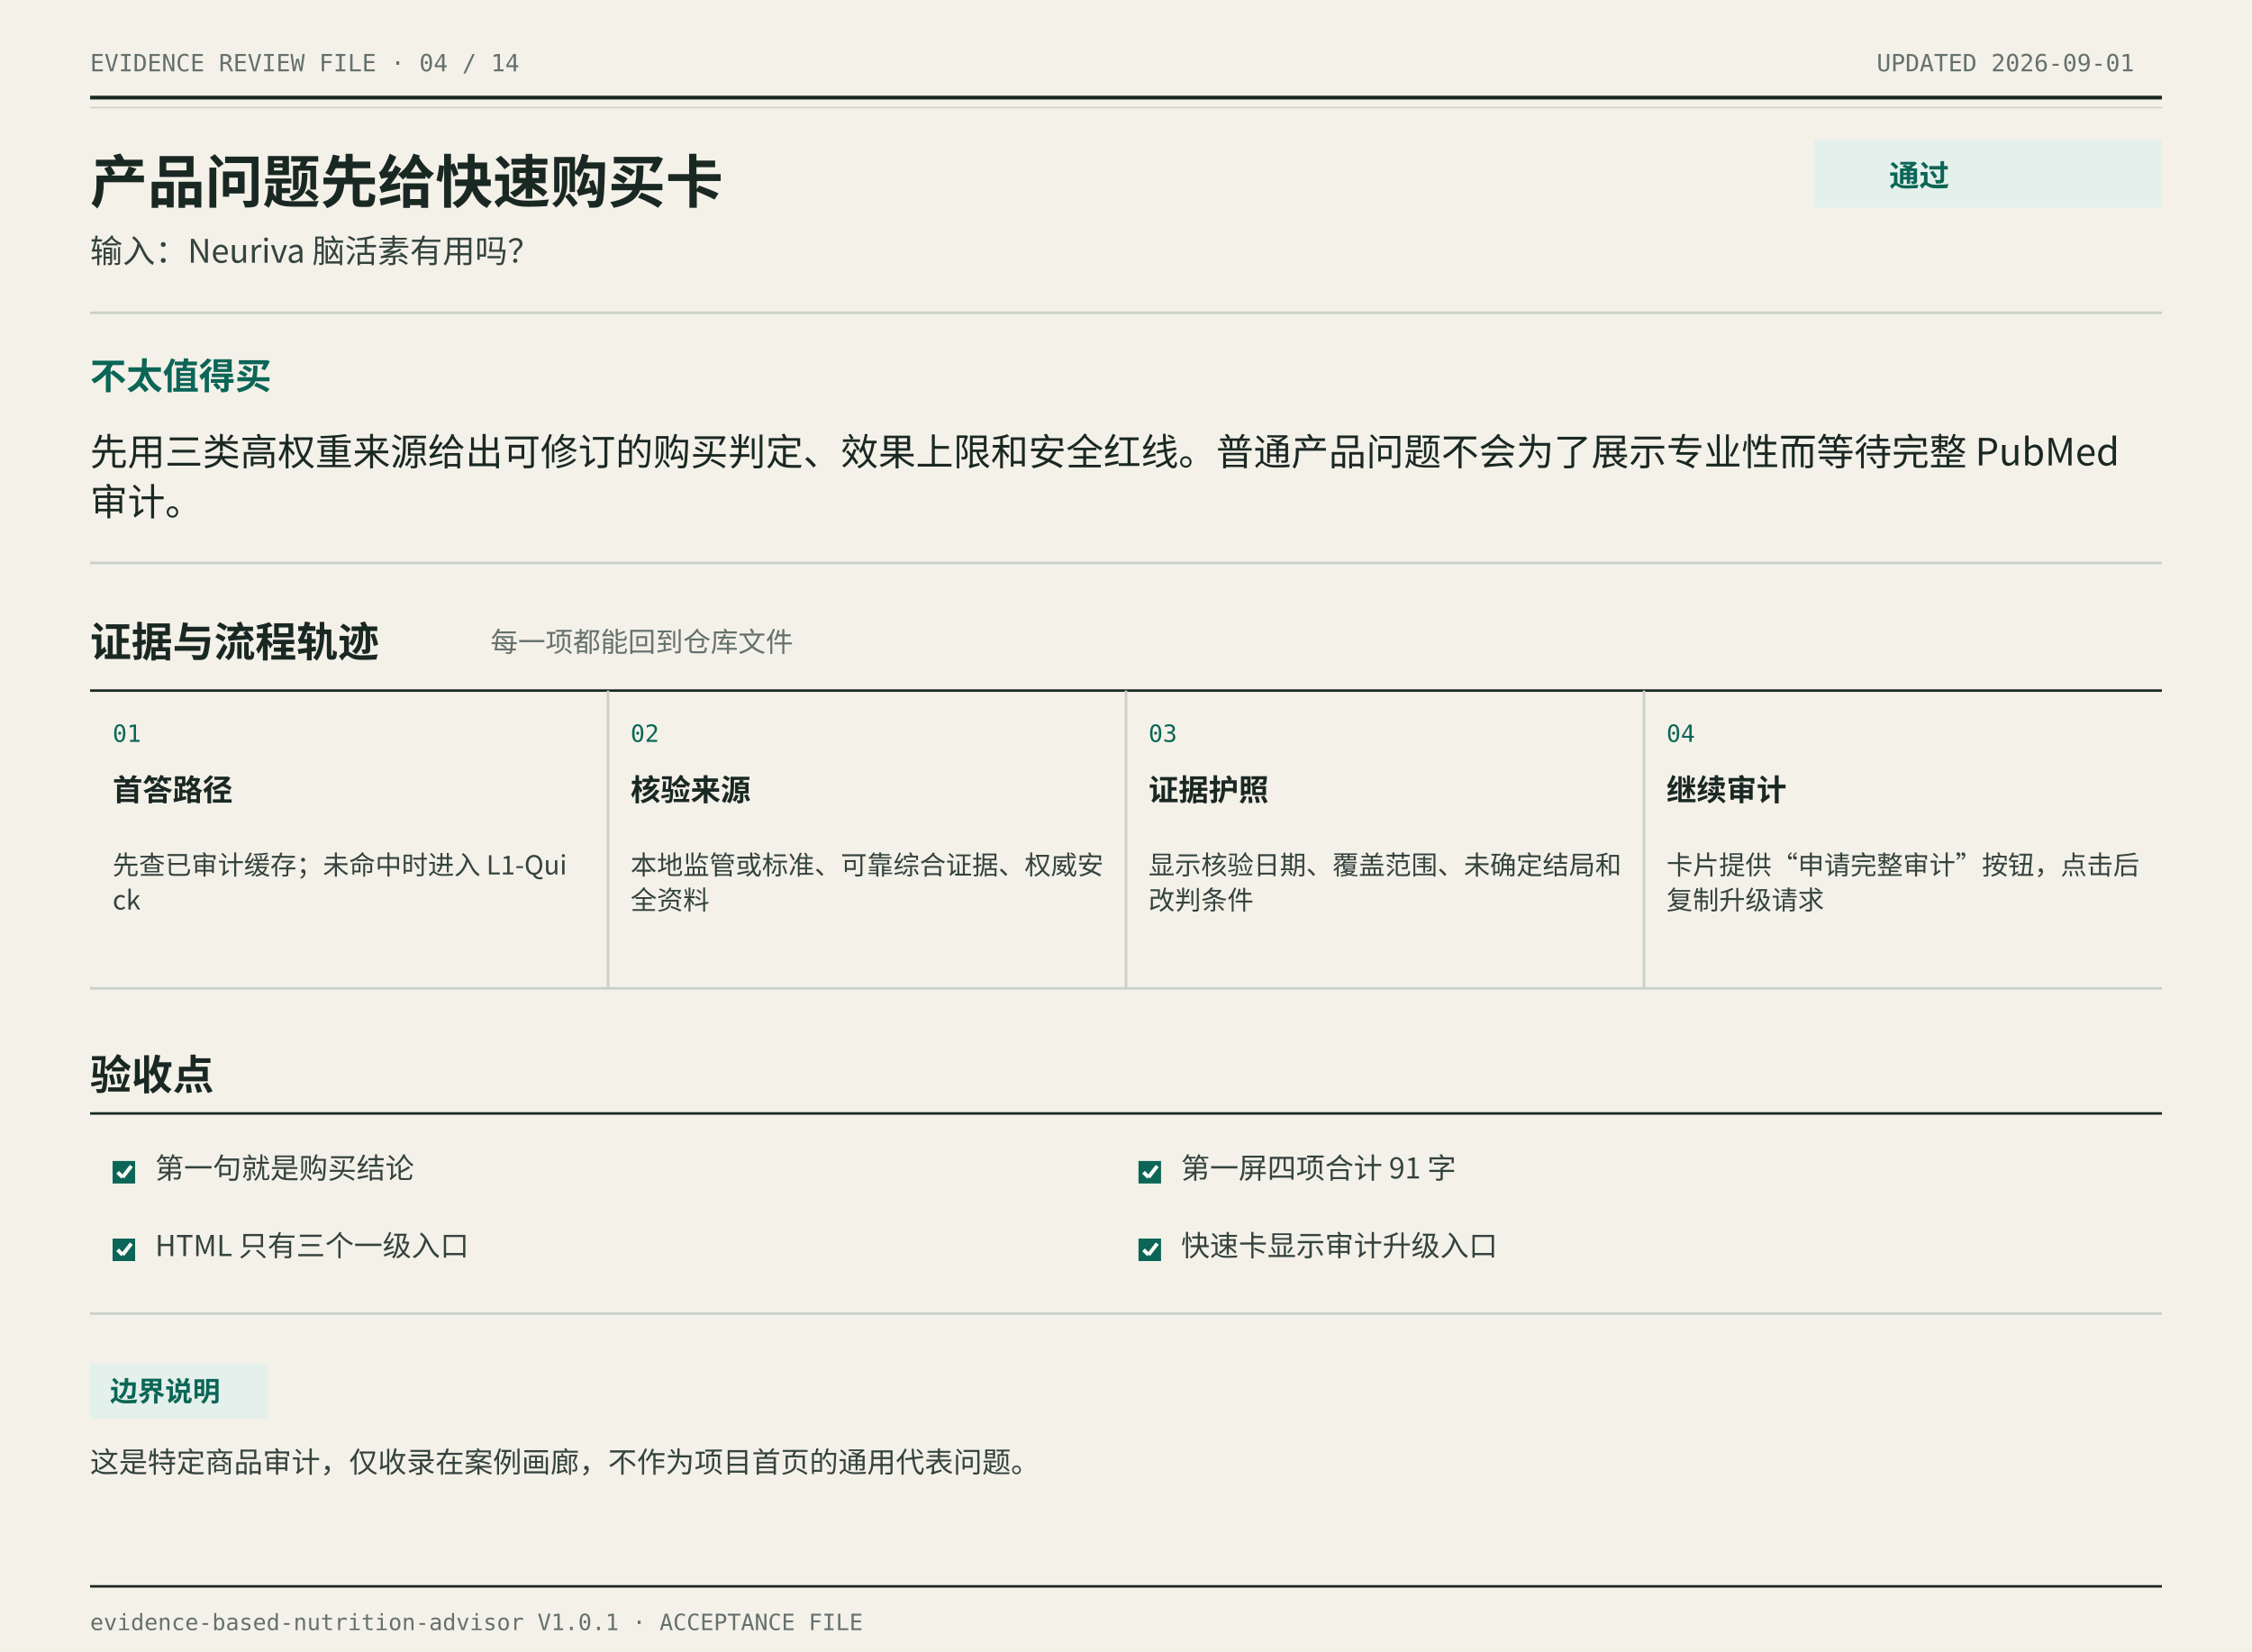
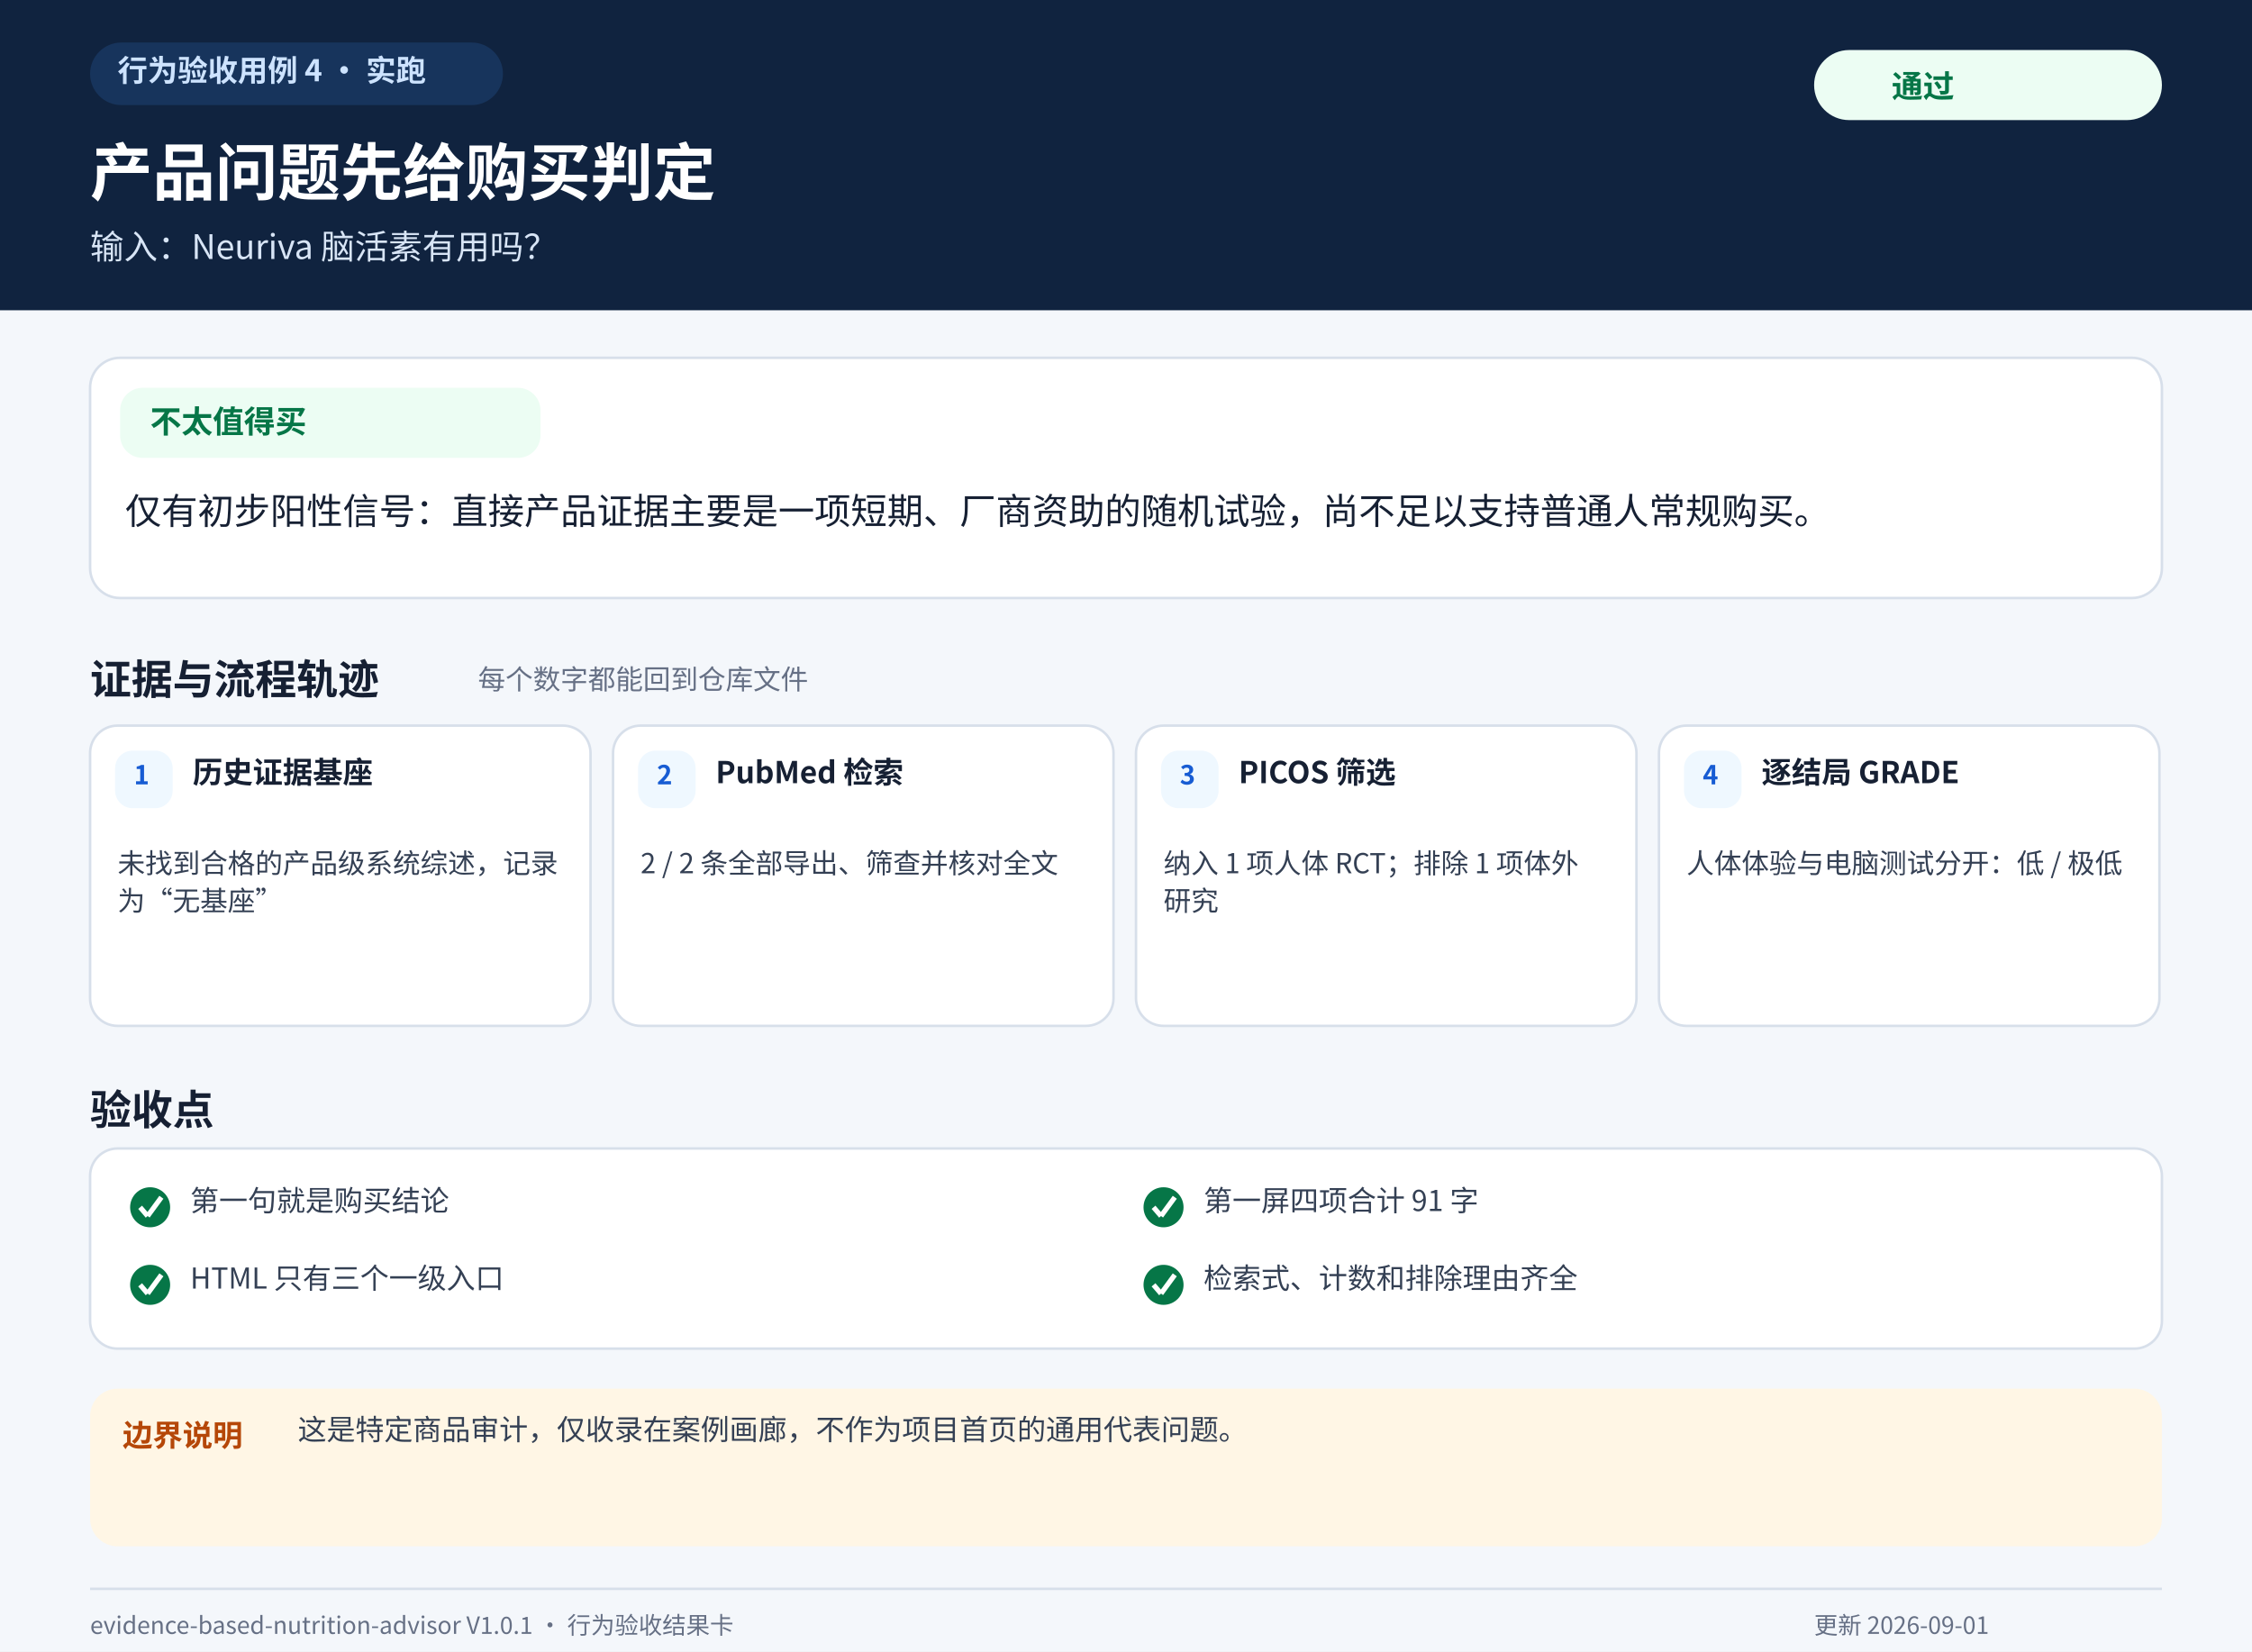
- <svg xmlns="http://www.w3.org/2000/svg" width="1800" height="1320" viewBox="0 0 1800 1320" role="img" aria-label="行为验收用例 4：产品问题先给快速购买卡">
-   <rect width="1800" height="1320" fill="#F4F1E9" />
-   <rect x="0" y="0" width="1800" height="1320" rx="0" fill="#F4F1E9" />
-   <text x="72" y="57" font-family="Consolas, monospace" font-size="19" font-weight="400" fill="#65716C">EVIDENCE REVIEW FILE · 04 / 14</text>
-   <text x="1500" y="57" font-family="Consolas, monospace" font-size="19" font-weight="400" fill="#65716C">UPDATED 2026-09-01</text>
-   <line x1="72" y1="78" x2="1728" y2="78" stroke="#1A2823" stroke-width="3" />
-   <line x1="72" y1="86" x2="1728" y2="86" stroke="#C9D0C8" stroke-width="1" />
-   <text x="72" y="162" font-family="Microsoft YaHei, PingFang SC, Noto Sans CJK SC, sans-serif" font-size="46" font-weight="700" fill="#1A2823">产品问题先给快速购买卡</text>
-   <text x="72" y="210" font-family="Microsoft YaHei, PingFang SC, Noto Sans CJK SC, sans-serif" font-size="26" font-weight="400" fill="#34433D">输入：Neuriva 脑活素有用吗？</text>
-   <rect x="1450" y="112" width="278" height="54" rx="0" fill="#E4F0EB" />
-   <text x="1510" y="149" font-family="Microsoft YaHei, PingFang SC, Noto Sans CJK SC, sans-serif" font-size="24" font-weight="700" fill="#0B6657">通过</text>
-   <line x1="72" y1="250" x2="1728" y2="250" stroke="#C9D0C8" stroke-width="2" />
-   <text x="72" y="311" font-family="Microsoft YaHei, PingFang SC, Noto Sans CJK SC, sans-serif" font-size="29" font-weight="700" fill="#0B6657">不太值得买</text>
-   <text x="72" y="372" font-family="Microsoft YaHei, PingFang SC, Noto Sans CJK SC, sans-serif" font-size="30" font-weight="400" fill="#1A2823">先用三类高权重来源给出可修订的购买判定、效果上限和安全红线。普通产品问题不会为了展示专业性而等待完整 PubMed</text>
-   <text x="72" y="412" font-family="Microsoft YaHei, PingFang SC, Noto Sans CJK SC, sans-serif" font-size="30" font-weight="400" fill="#1A2823">审计。</text>
-   <line x1="72" y1="450" x2="1728" y2="450" stroke="#C9D0C8" stroke-width="2" />
-   <text x="72" y="525" font-family="Microsoft YaHei, PingFang SC, Noto Sans CJK SC, sans-serif" font-size="33" font-weight="700" fill="#1A2823">证据与流程轨迹</text>
-   <text x="392" y="521" font-family="Microsoft YaHei, PingFang SC, Noto Sans CJK SC, sans-serif" font-size="22" font-weight="400" fill="#65716C">每一项都能回到仓库文件</text>
-   <line x1="72" y1="552" x2="486" y2="552" stroke="#1A2823" stroke-width="2" />
-   <line x1="72" y1="790" x2="486" y2="790" stroke="#C9D0C8" stroke-width="2" />
-   <text x="90" y="593" font-family="Consolas, monospace" font-size="19" font-weight="400" fill="#0B6657">01</text>
-   <text x="90" y="640" font-family="Microsoft YaHei, PingFang SC, Noto Sans CJK SC, sans-serif" font-size="24" font-weight="700" fill="#1A2823">首答路径</text>
-   <text x="90" y="699" font-family="Microsoft YaHei, PingFang SC, Noto Sans CJK SC, sans-serif" font-size="21" font-weight="400" fill="#34433D">先查已审计缓存；未命中时进入 L1-Qui</text>
-   <text x="90" y="727" font-family="Microsoft YaHei, PingFang SC, Noto Sans CJK SC, sans-serif" font-size="21" font-weight="400" fill="#34433D">ck</text>
-   <line x1="486" y1="552" x2="900" y2="552" stroke="#1A2823" stroke-width="2" />
-   <line x1="486" y1="790" x2="900" y2="790" stroke="#C9D0C8" stroke-width="2" />
-   <line x1="486" y1="552" x2="486" y2="790" stroke="#C9D0C8" stroke-width="2" />
-   <text x="504" y="593" font-family="Consolas, monospace" font-size="19" font-weight="400" fill="#0B6657">02</text>
-   <text x="504" y="640" font-family="Microsoft YaHei, PingFang SC, Noto Sans CJK SC, sans-serif" font-size="24" font-weight="700" fill="#1A2823">核验来源</text>
-   <text x="504" y="699" font-family="Microsoft YaHei, PingFang SC, Noto Sans CJK SC, sans-serif" font-size="21" font-weight="400" fill="#34433D">本地监管或标准、可靠综合证据、权威安</text>
-   <text x="504" y="727" font-family="Microsoft YaHei, PingFang SC, Noto Sans CJK SC, sans-serif" font-size="21" font-weight="400" fill="#34433D">全资料</text>
-   <line x1="900" y1="552" x2="1314" y2="552" stroke="#1A2823" stroke-width="2" />
-   <line x1="900" y1="790" x2="1314" y2="790" stroke="#C9D0C8" stroke-width="2" />
-   <line x1="900" y1="552" x2="900" y2="790" stroke="#C9D0C8" stroke-width="2" />
-   <text x="918" y="593" font-family="Consolas, monospace" font-size="19" font-weight="400" fill="#0B6657">03</text>
-   <text x="918" y="640" font-family="Microsoft YaHei, PingFang SC, Noto Sans CJK SC, sans-serif" font-size="24" font-weight="700" fill="#1A2823">证据护照</text>
-   <text x="918" y="699" font-family="Microsoft YaHei, PingFang SC, Noto Sans CJK SC, sans-serif" font-size="21" font-weight="400" fill="#34433D">显示核验日期、覆盖范围、未确定结局和</text>
-   <text x="918" y="727" font-family="Microsoft YaHei, PingFang SC, Noto Sans CJK SC, sans-serif" font-size="21" font-weight="400" fill="#34433D">改判条件</text>
-   <line x1="1314" y1="552" x2="1728" y2="552" stroke="#1A2823" stroke-width="2" />
-   <line x1="1314" y1="790" x2="1728" y2="790" stroke="#C9D0C8" stroke-width="2" />
-   <line x1="1314" y1="552" x2="1314" y2="790" stroke="#C9D0C8" stroke-width="2" />
-   <text x="1332" y="593" font-family="Consolas, monospace" font-size="19" font-weight="400" fill="#0B6657">04</text>
-   <text x="1332" y="640" font-family="Microsoft YaHei, PingFang SC, Noto Sans CJK SC, sans-serif" font-size="24" font-weight="700" fill="#1A2823">继续审计</text>
-   <text x="1332" y="699" font-family="Microsoft YaHei, PingFang SC, Noto Sans CJK SC, sans-serif" font-size="21" font-weight="400" fill="#34433D">卡片提供“申请完整审计”按钮，点击后</text>
-   <text x="1332" y="727" font-family="Microsoft YaHei, PingFang SC, Noto Sans CJK SC, sans-serif" font-size="21" font-weight="400" fill="#34433D">复制升级请求</text>
-   <text x="72" y="871" font-family="Microsoft YaHei, PingFang SC, Noto Sans CJK SC, sans-serif" font-size="33" font-weight="700" fill="#1A2823">验收点</text>
-   <line x1="72" y1="890" x2="1728" y2="890" stroke="#1A2823" stroke-width="2" />
-   <rect x="90" y="928" width="18" height="18" rx="0" fill="#0B6657" />
-   <line x1="94" y1="937" x2="98" y2="941" stroke="#FBFAF5" stroke-width="3" />
-   <line x1="98" y1="941" x2="105" y2="932" stroke="#FBFAF5" stroke-width="3" />
-   <text x="124" y="942" font-family="Microsoft YaHei, PingFang SC, Noto Sans CJK SC, sans-serif" font-size="23" font-weight="400" fill="#34433D">第一句就是购买结论</text>
-   <rect x="910" y="928" width="18" height="18" rx="0" fill="#0B6657" />
-   <line x1="914" y1="937" x2="918" y2="941" stroke="#FBFAF5" stroke-width="3" />
-   <line x1="918" y1="941" x2="925" y2="932" stroke="#FBFAF5" stroke-width="3" />
-   <text x="944" y="942" font-family="Microsoft YaHei, PingFang SC, Noto Sans CJK SC, sans-serif" font-size="23" font-weight="400" fill="#34433D">第一屏四项合计 91 字</text>
-   <rect x="90" y="990" width="18" height="18" rx="0" fill="#0B6657" />
-   <line x1="94" y1="999" x2="98" y2="1003" stroke="#FBFAF5" stroke-width="3" />
-   <line x1="98" y1="1003" x2="105" y2="994" stroke="#FBFAF5" stroke-width="3" />
-   <text x="124" y="1004" font-family="Microsoft YaHei, PingFang SC, Noto Sans CJK SC, sans-serif" font-size="23" font-weight="400" fill="#34433D">HTML 只有三个一级入口</text>
-   <rect x="910" y="990" width="18" height="18" rx="0" fill="#0B6657" />
-   <line x1="914" y1="999" x2="918" y2="1003" stroke="#FBFAF5" stroke-width="3" />
-   <line x1="918" y1="1003" x2="925" y2="994" stroke="#FBFAF5" stroke-width="3" />
-   <text x="944" y="1004" font-family="Microsoft YaHei, PingFang SC, Noto Sans CJK SC, sans-serif" font-size="23" font-weight="400" fill="#34433D">快速卡显示审计升级入口</text>
-   <line x1="72" y1="1050" x2="1728" y2="1050" stroke="#C9D0C8" stroke-width="2" />
-   <rect x="72" y="1090" width="142" height="44" rx="0" fill="#E4F0EB" />
-   <text x="88" y="1120" font-family="Microsoft YaHei, PingFang SC, Noto Sans CJK SC, sans-serif" font-size="22" font-weight="700" fill="#0B6657">边界说明</text>
-   <text x="72" y="1177" font-family="Microsoft YaHei, PingFang SC, Noto Sans CJK SC, sans-serif" font-size="23" font-weight="400" fill="#34433D">这是特定商品审计，仅收录在案例画廊，不作为项目首页的通用代表问题。</text>
-   <line x1="72" y1="1268" x2="1728" y2="1268" stroke="#1A2823" stroke-width="2" />
-   <text x="72" y="1303" font-family="Consolas, monospace" font-size="18" font-weight="400" fill="#65716C">evidence-based-nutrition-advisor V1.0.1 · ACCEPTANCE FILE</text>
+ <svg xmlns="http://www.w3.org/2000/svg" width="1800" height="1320" viewBox="0 0 1800 1320" role="img" aria-label="行为验收用例 4：产品问题先给购买判定">
+   <rect width="1800" height="1320" fill="#F4F7FB" />
+   <rect x="0" y="0" width="1800" height="248" rx="0" fill="#10233F" />
+   <rect x="72" y="34" width="330" height="50" rx="25" fill="#17345C" />
+   <text x="94" y="65" font-family="Microsoft YaHei, PingFang SC, Noto Sans CJK SC, sans-serif" font-size="24" font-weight="700" fill="#CDE3FF">行为验收用例 4 · 实跑</text>
+   <text x="72" y="156" font-family="Microsoft YaHei, PingFang SC, Noto Sans CJK SC, sans-serif" font-size="50" font-weight="700" fill="#FFFFFF">产品问题先给购买判定</text>
+   <text x="72" y="207" font-family="Microsoft YaHei, PingFang SC, Noto Sans CJK SC, sans-serif" font-size="27" font-weight="400" fill="#D8E5F6">输入：Neuriva 脑活素有用吗？</text>
+   <rect x="1450" y="40" width="278" height="56" rx="28" fill="#ECFDF3" />
+   <text x="1512" y="78" font-family="Microsoft YaHei, PingFang SC, Noto Sans CJK SC, sans-serif" font-size="25" font-weight="700" fill="#067647">通过</text>
+   <rect x="72" y="286" width="1656" height="192" rx="24" fill="#FFFFFF" stroke="#D7DFEA" stroke-width="2" />
+   <rect x="96" y="310" width="336" height="56" rx="18" fill="#ECFDF3" />
+   <text x="120" y="346" font-family="Microsoft YaHei, PingFang SC, Noto Sans CJK SC, sans-serif" font-size="25" font-weight="700" fill="#067647">不太值得买</text>
+   <text x="100" y="419" font-family="Microsoft YaHei, PingFang SC, Noto Sans CJK SC, sans-serif" font-size="29" font-weight="400" fill="#162033">仅有初步阳性信号：直接产品证据主要是一项短期、厂商资助的随机试验，尚不足以支持普通人常规购买。</text>
+   <text x="72" y="555" font-family="Microsoft YaHei, PingFang SC, Noto Sans CJK SC, sans-serif" font-size="33" font-weight="700" fill="#162033">证据与流程轨迹</text>
+   <text x="382" y="551" font-family="Microsoft YaHei, PingFang SC, Noto Sans CJK SC, sans-serif" font-size="22" font-weight="400" fill="#667085">每个数字都能回到仓库文件</text>
+   <rect x="72" y="580" width="400" height="240" rx="22" fill="#FFFFFF" stroke="#D7DFEA" stroke-width="2" />
+   <rect x="92" y="600" width="46" height="46" rx="14" fill="#EFF8FF" />
+   <text x="107" y="627" font-family="Microsoft YaHei, PingFang SC, Noto Sans CJK SC, sans-serif" font-size="21" font-weight="700" fill="#175CD3">1</text>
+   <text x="154" y="626" font-family="Microsoft YaHei, PingFang SC, Noto Sans CJK SC, sans-serif" font-size="24" font-weight="700" fill="#162033">历史证据基座</text>
+   <text x="94" y="698" font-family="Microsoft YaHei, PingFang SC, Noto Sans CJK SC, sans-serif" font-size="22" font-weight="400" fill="#344054">未找到合格的产品级系统综述，记录</text>
+   <text x="94" y="728" font-family="Microsoft YaHei, PingFang SC, Noto Sans CJK SC, sans-serif" font-size="22" font-weight="400" fill="#344054">为“无基座”</text>
+   <rect x="490" y="580" width="400" height="240" rx="22" fill="#FFFFFF" stroke="#D7DFEA" stroke-width="2" />
+   <rect x="510" y="600" width="46" height="46" rx="14" fill="#EFF8FF" />
+   <text x="525" y="627" font-family="Microsoft YaHei, PingFang SC, Noto Sans CJK SC, sans-serif" font-size="21" font-weight="700" fill="#175CD3">2</text>
+   <text x="572" y="626" font-family="Microsoft YaHei, PingFang SC, Noto Sans CJK SC, sans-serif" font-size="24" font-weight="700" fill="#162033">PubMed 检索</text>
+   <text x="512" y="698" font-family="Microsoft YaHei, PingFang SC, Noto Sans CJK SC, sans-serif" font-size="22" font-weight="400" fill="#344054">2 / 2 条全部导出、筛查并核对全文</text>
+   <rect x="908" y="580" width="400" height="240" rx="22" fill="#FFFFFF" stroke="#D7DFEA" stroke-width="2" />
+   <rect x="928" y="600" width="46" height="46" rx="14" fill="#EFF8FF" />
+   <text x="943" y="627" font-family="Microsoft YaHei, PingFang SC, Noto Sans CJK SC, sans-serif" font-size="21" font-weight="700" fill="#175CD3">3</text>
+   <text x="990" y="626" font-family="Microsoft YaHei, PingFang SC, Noto Sans CJK SC, sans-serif" font-size="24" font-weight="700" fill="#162033">PICOS 筛选</text>
+   <text x="930" y="698" font-family="Microsoft YaHei, PingFang SC, Noto Sans CJK SC, sans-serif" font-size="22" font-weight="400" fill="#344054">纳入 1 项人体 RCT；排除 1 项体外</text>
+   <text x="930" y="728" font-family="Microsoft YaHei, PingFang SC, Noto Sans CJK SC, sans-serif" font-size="22" font-weight="400" fill="#344054">研究</text>
+   <rect x="1326" y="580" width="400" height="240" rx="22" fill="#FFFFFF" stroke="#D7DFEA" stroke-width="2" />
+   <rect x="1346" y="600" width="46" height="46" rx="14" fill="#EFF8FF" />
+   <text x="1361" y="627" font-family="Microsoft YaHei, PingFang SC, Noto Sans CJK SC, sans-serif" font-size="21" font-weight="700" fill="#175CD3">4</text>
+   <text x="1408" y="626" font-family="Microsoft YaHei, PingFang SC, Noto Sans CJK SC, sans-serif" font-size="24" font-weight="700" fill="#162033">逐结局 GRADE</text>
+   <text x="1348" y="698" font-family="Microsoft YaHei, PingFang SC, Noto Sans CJK SC, sans-serif" font-size="22" font-weight="400" fill="#344054">人体体验与电脑测试分开：低 / 极低</text>
+   <text x="72" y="899" font-family="Microsoft YaHei, PingFang SC, Noto Sans CJK SC, sans-serif" font-size="33" font-weight="700" fill="#162033">验收点</text>
+   <rect x="72" y="918" width="1656" height="160" rx="22" fill="#FFFFFF" stroke="#D7DFEA" stroke-width="2" />
+   <circle cx="120.0" cy="965.0" r="16.0" fill="#067647" />
+   <line x1="112" y1="965" x2="118" y2="972" stroke="#FFFFFF" stroke-width="4" />
+   <line x1="118" y1="972" x2="129" y2="957" stroke="#FFFFFF" stroke-width="4" />
+   <text x="152" y="968" font-family="Microsoft YaHei, PingFang SC, Noto Sans CJK SC, sans-serif" font-size="23" font-weight="400" fill="#344054">第一句就是购买结论</text>
+   <circle cx="930.0" cy="965.0" r="16.0" fill="#067647" />
+   <line x1="922" y1="965" x2="928" y2="972" stroke="#FFFFFF" stroke-width="4" />
+   <line x1="928" y1="972" x2="939" y2="957" stroke="#FFFFFF" stroke-width="4" />
+   <text x="962" y="968" font-family="Microsoft YaHei, PingFang SC, Noto Sans CJK SC, sans-serif" font-size="23" font-weight="400" fill="#344054">第一屏四项合计 91 字</text>
+   <circle cx="120.0" cy="1027.0" r="16.0" fill="#067647" />
+   <line x1="112" y1="1027" x2="118" y2="1034" stroke="#FFFFFF" stroke-width="4" />
+   <line x1="118" y1="1034" x2="129" y2="1019" stroke="#FFFFFF" stroke-width="4" />
+   <text x="152" y="1030" font-family="Microsoft YaHei, PingFang SC, Noto Sans CJK SC, sans-serif" font-size="23" font-weight="400" fill="#344054">HTML 只有三个一级入口</text>
+   <circle cx="930.0" cy="1027.0" r="16.0" fill="#067647" />
+   <line x1="922" y1="1027" x2="928" y2="1034" stroke="#FFFFFF" stroke-width="4" />
+   <line x1="928" y1="1034" x2="939" y2="1019" stroke="#FFFFFF" stroke-width="4" />
+   <text x="962" y="1030" font-family="Microsoft YaHei, PingFang SC, Noto Sans CJK SC, sans-serif" font-size="23" font-weight="400" fill="#344054">检索式、计数和排除理由齐全</text>
+   <rect x="72" y="1110" width="1656" height="126" rx="22" fill="#FFF6E5" />
+   <text x="98" y="1156" font-family="Microsoft YaHei, PingFang SC, Noto Sans CJK SC, sans-serif" font-size="24" font-weight="700" fill="#B54708">边界说明</text>
+   <text x="238" y="1151" font-family="Microsoft YaHei, PingFang SC, Noto Sans CJK SC, sans-serif" font-size="23" font-weight="400" fill="#344054">这是特定商品审计，仅收录在案例画廊，不作为项目首页的通用代表问题。</text>
+   <line x1="72" y1="1270" x2="1728" y2="1270" stroke="#D7DFEA" stroke-width="2" />
+   <text x="72" y="1306" font-family="Microsoft YaHei, PingFang SC, Noto Sans CJK SC, sans-serif" font-size="19" font-weight="400" fill="#667085">evidence-based-nutrition-advisor V1.0.1 · 行为验收结果卡</text>
+   <text x="1450" y="1306" font-family="Microsoft YaHei, PingFang SC, Noto Sans CJK SC, sans-serif" font-size="19" font-weight="400" fill="#667085">更新 2026-09-01</text>
</svg>
